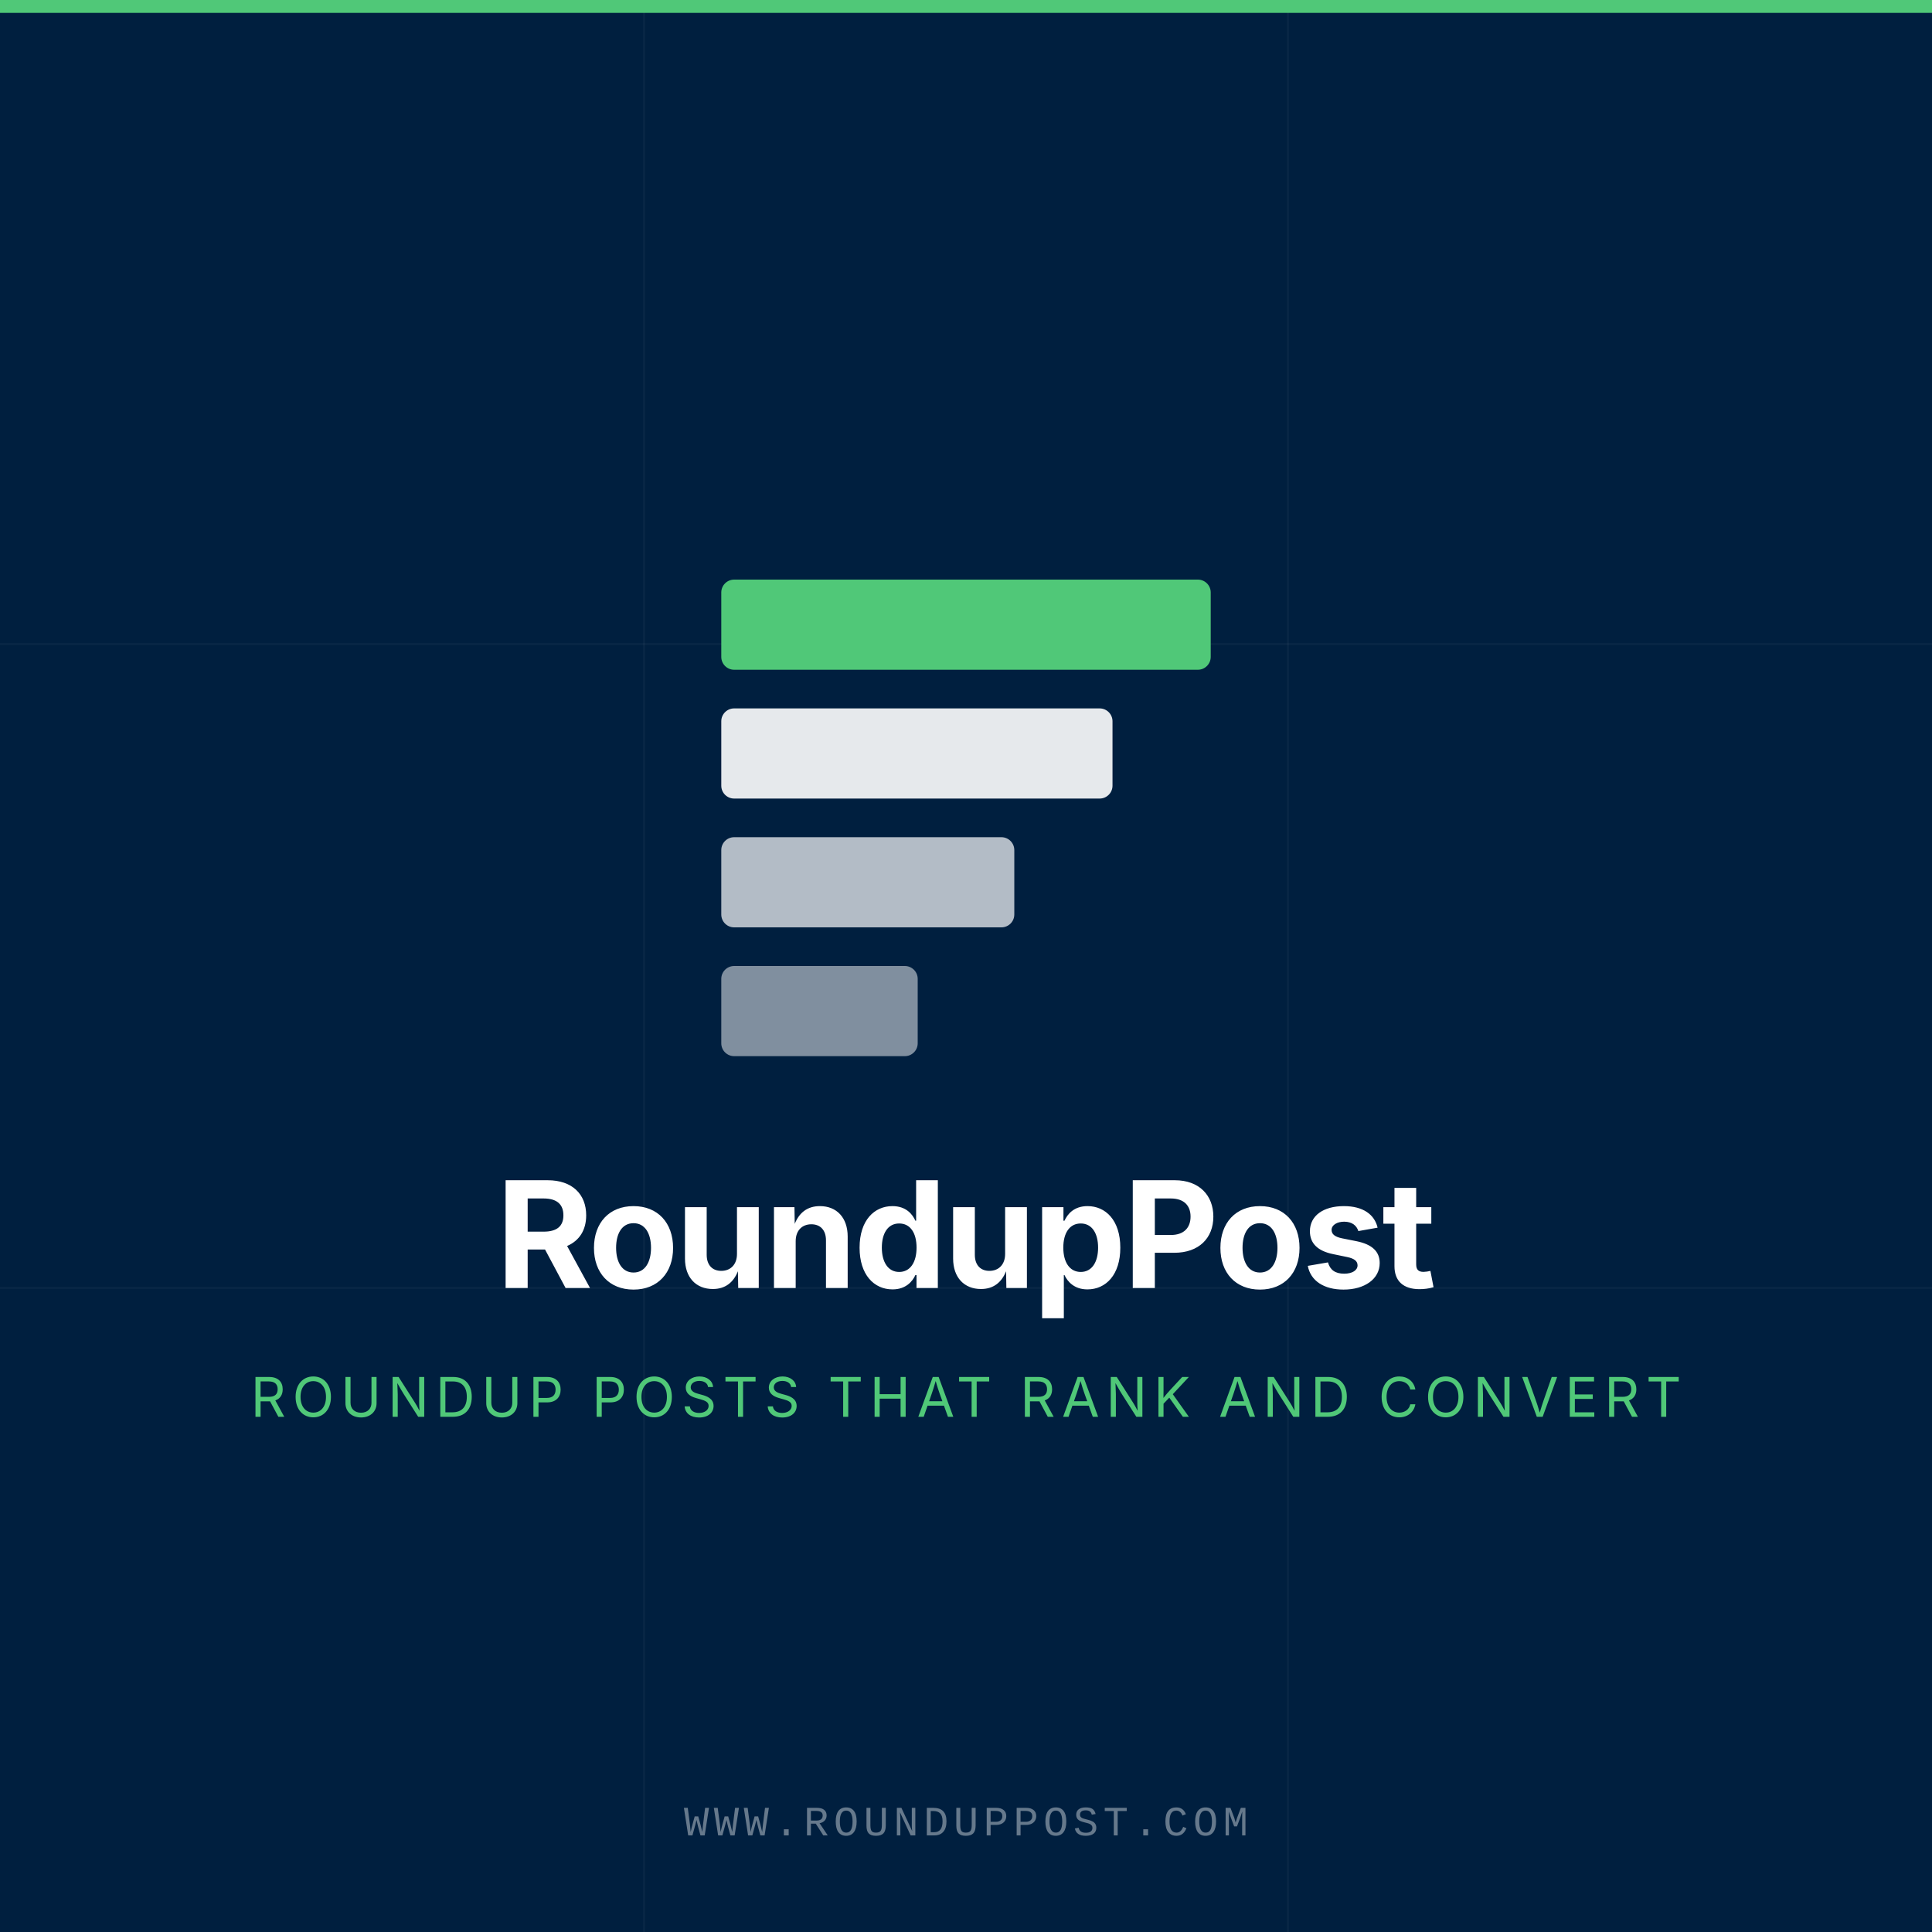
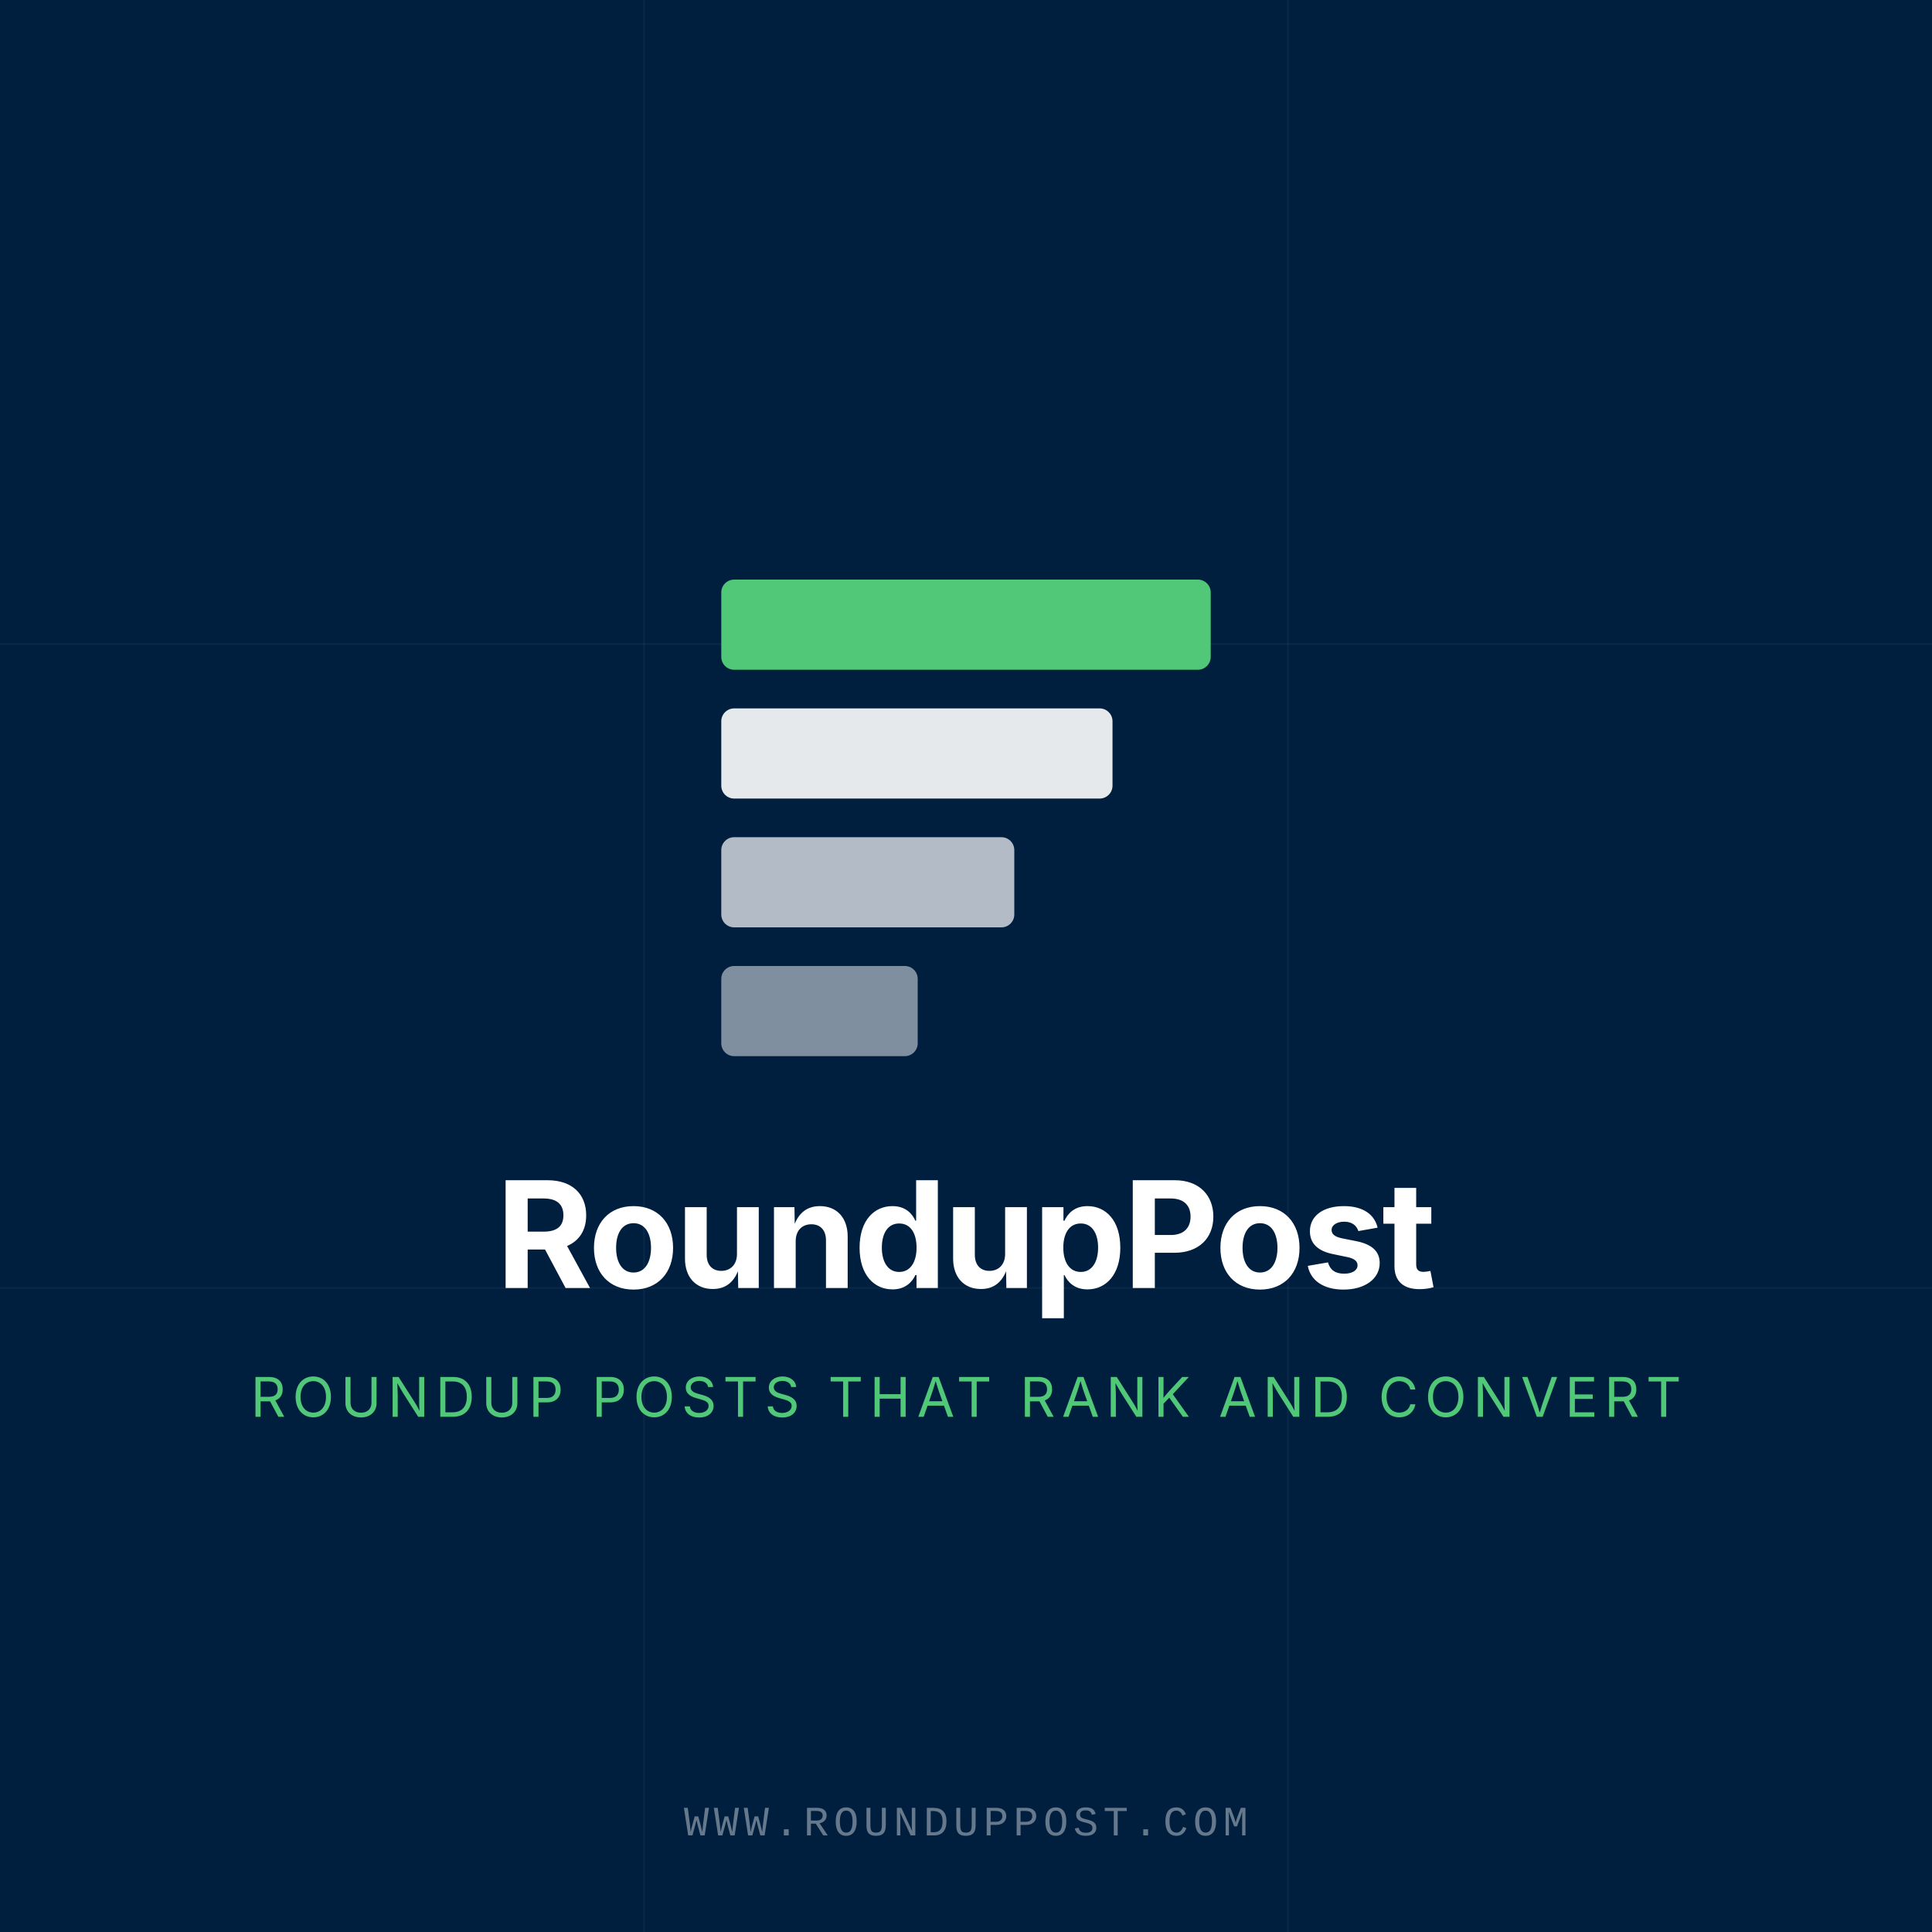
<svg xmlns="http://www.w3.org/2000/svg" viewBox="0 0 1200 1200" width="1200" height="1200">
  <rect x="0" y="0" width="1200" height="1200" fill="#001F3F" />
  <line x1="0" y1="400" x2="1200" y2="400" stroke="#ffffff" stroke-opacity="0.04" stroke-width="1" />
  <line x1="0" y1="800" x2="1200" y2="800" stroke="#ffffff" stroke-opacity="0.04" stroke-width="1" />
  <line x1="400" y1="0" x2="400" y2="1200" stroke="#ffffff" stroke-opacity="0.04" stroke-width="1" />
  <line x1="800" y1="0" x2="800" y2="1200" stroke="#ffffff" stroke-opacity="0.04" stroke-width="1" />
-   <rect x="0" y="0" width="1200" height="8" fill="#50C878" />
  <g transform="translate(448, 360)">
    <rect x="0" y="0" width="304" height="56" rx="8" fill="#50C878" />
    <rect x="0" y="80" width="243" height="56" rx="8" fill="#FFFFFF" opacity="0.9" />
    <rect x="0" y="160" width="182" height="56" rx="8" fill="#FFFFFF" opacity="0.7" />
    <rect x="0" y="240" width="122" height="56" rx="8" fill="#FFFFFF" opacity="0.5" />
  </g>
  <text x="600" y="800" font-family="-apple-system, BlinkMacSystemFont, 'Inter', 'Segoe UI', sans-serif" font-size="92" font-weight="700" fill="#FFFFFF" text-anchor="middle" letter-spacing="-2">RoundupPost</text>
  <text x="600" y="880" font-family="-apple-system, BlinkMacSystemFont, 'Inter', 'Segoe UI', sans-serif" font-size="34" font-weight="400" fill="#50C878" text-anchor="middle" letter-spacing="4">ROUNDUP POSTS THAT RANK AND CONVERT</text>
  <text x="600" y="1140" font-family="'JetBrains Mono', 'Courier New', monospace" font-size="26" fill="#FFFFFF" text-anchor="middle" opacity="0.4" letter-spacing="3">WWW.ROUNDUPPOST.COM</text>
</svg>
